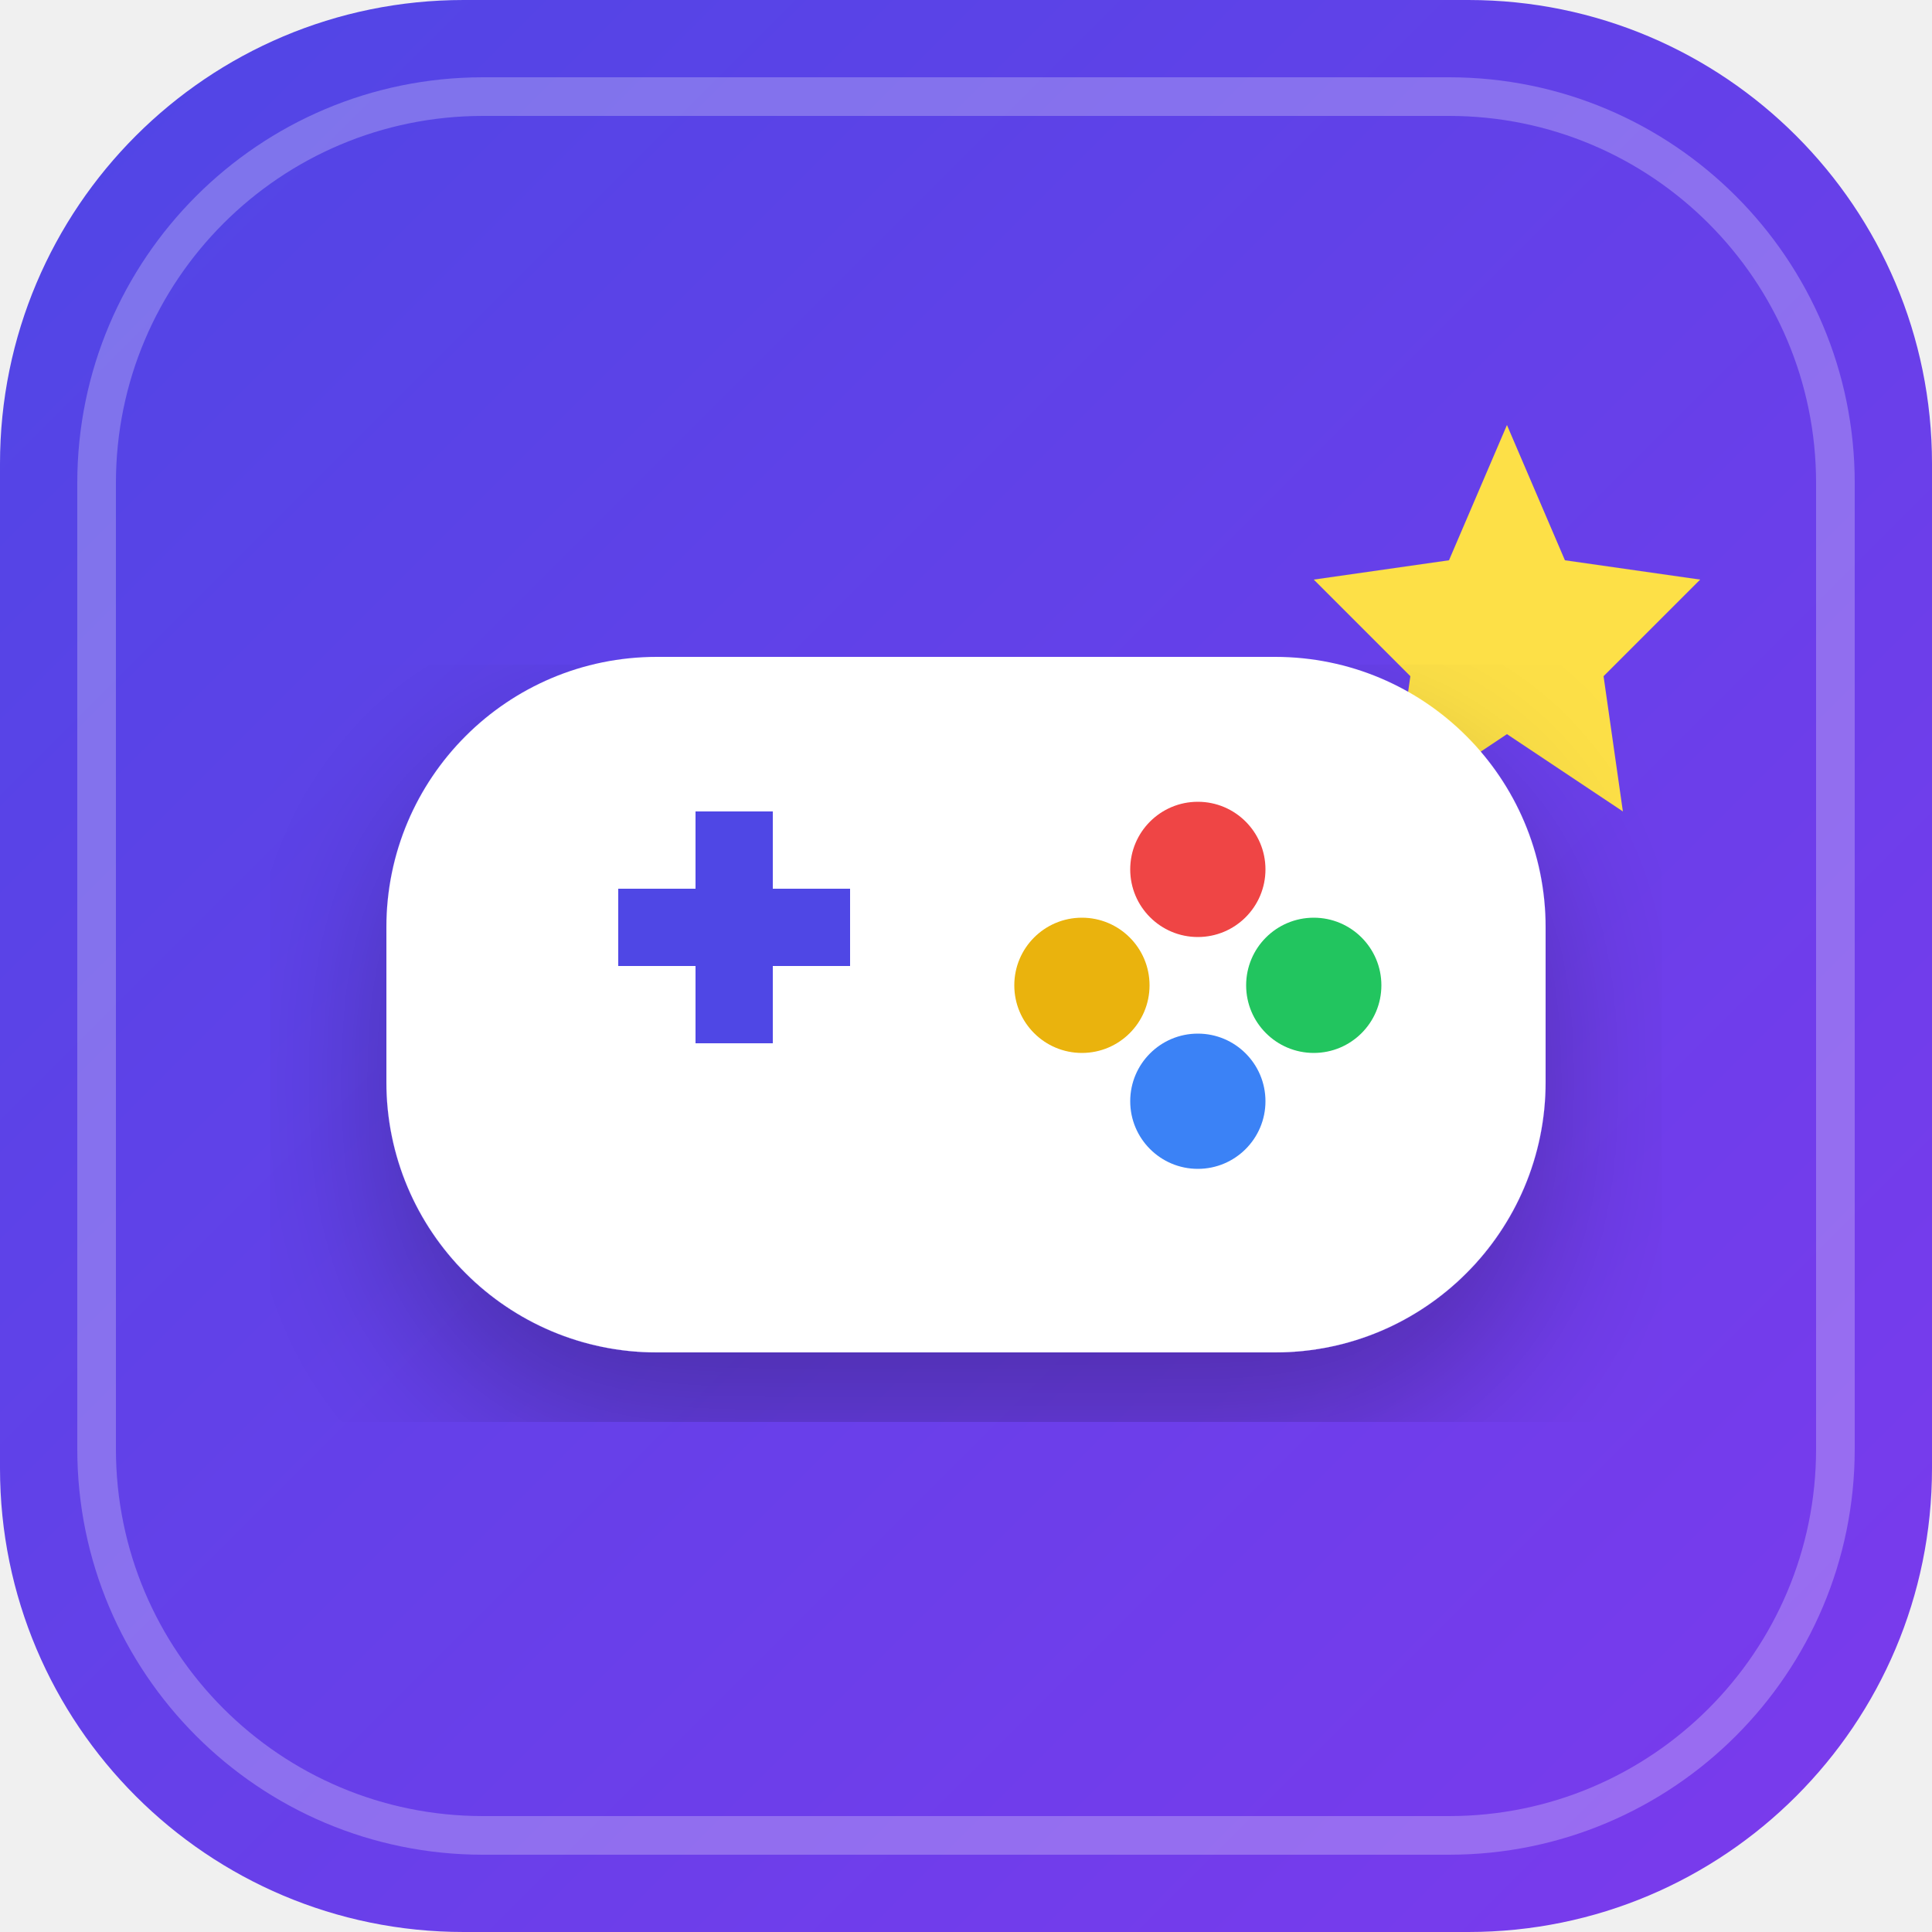
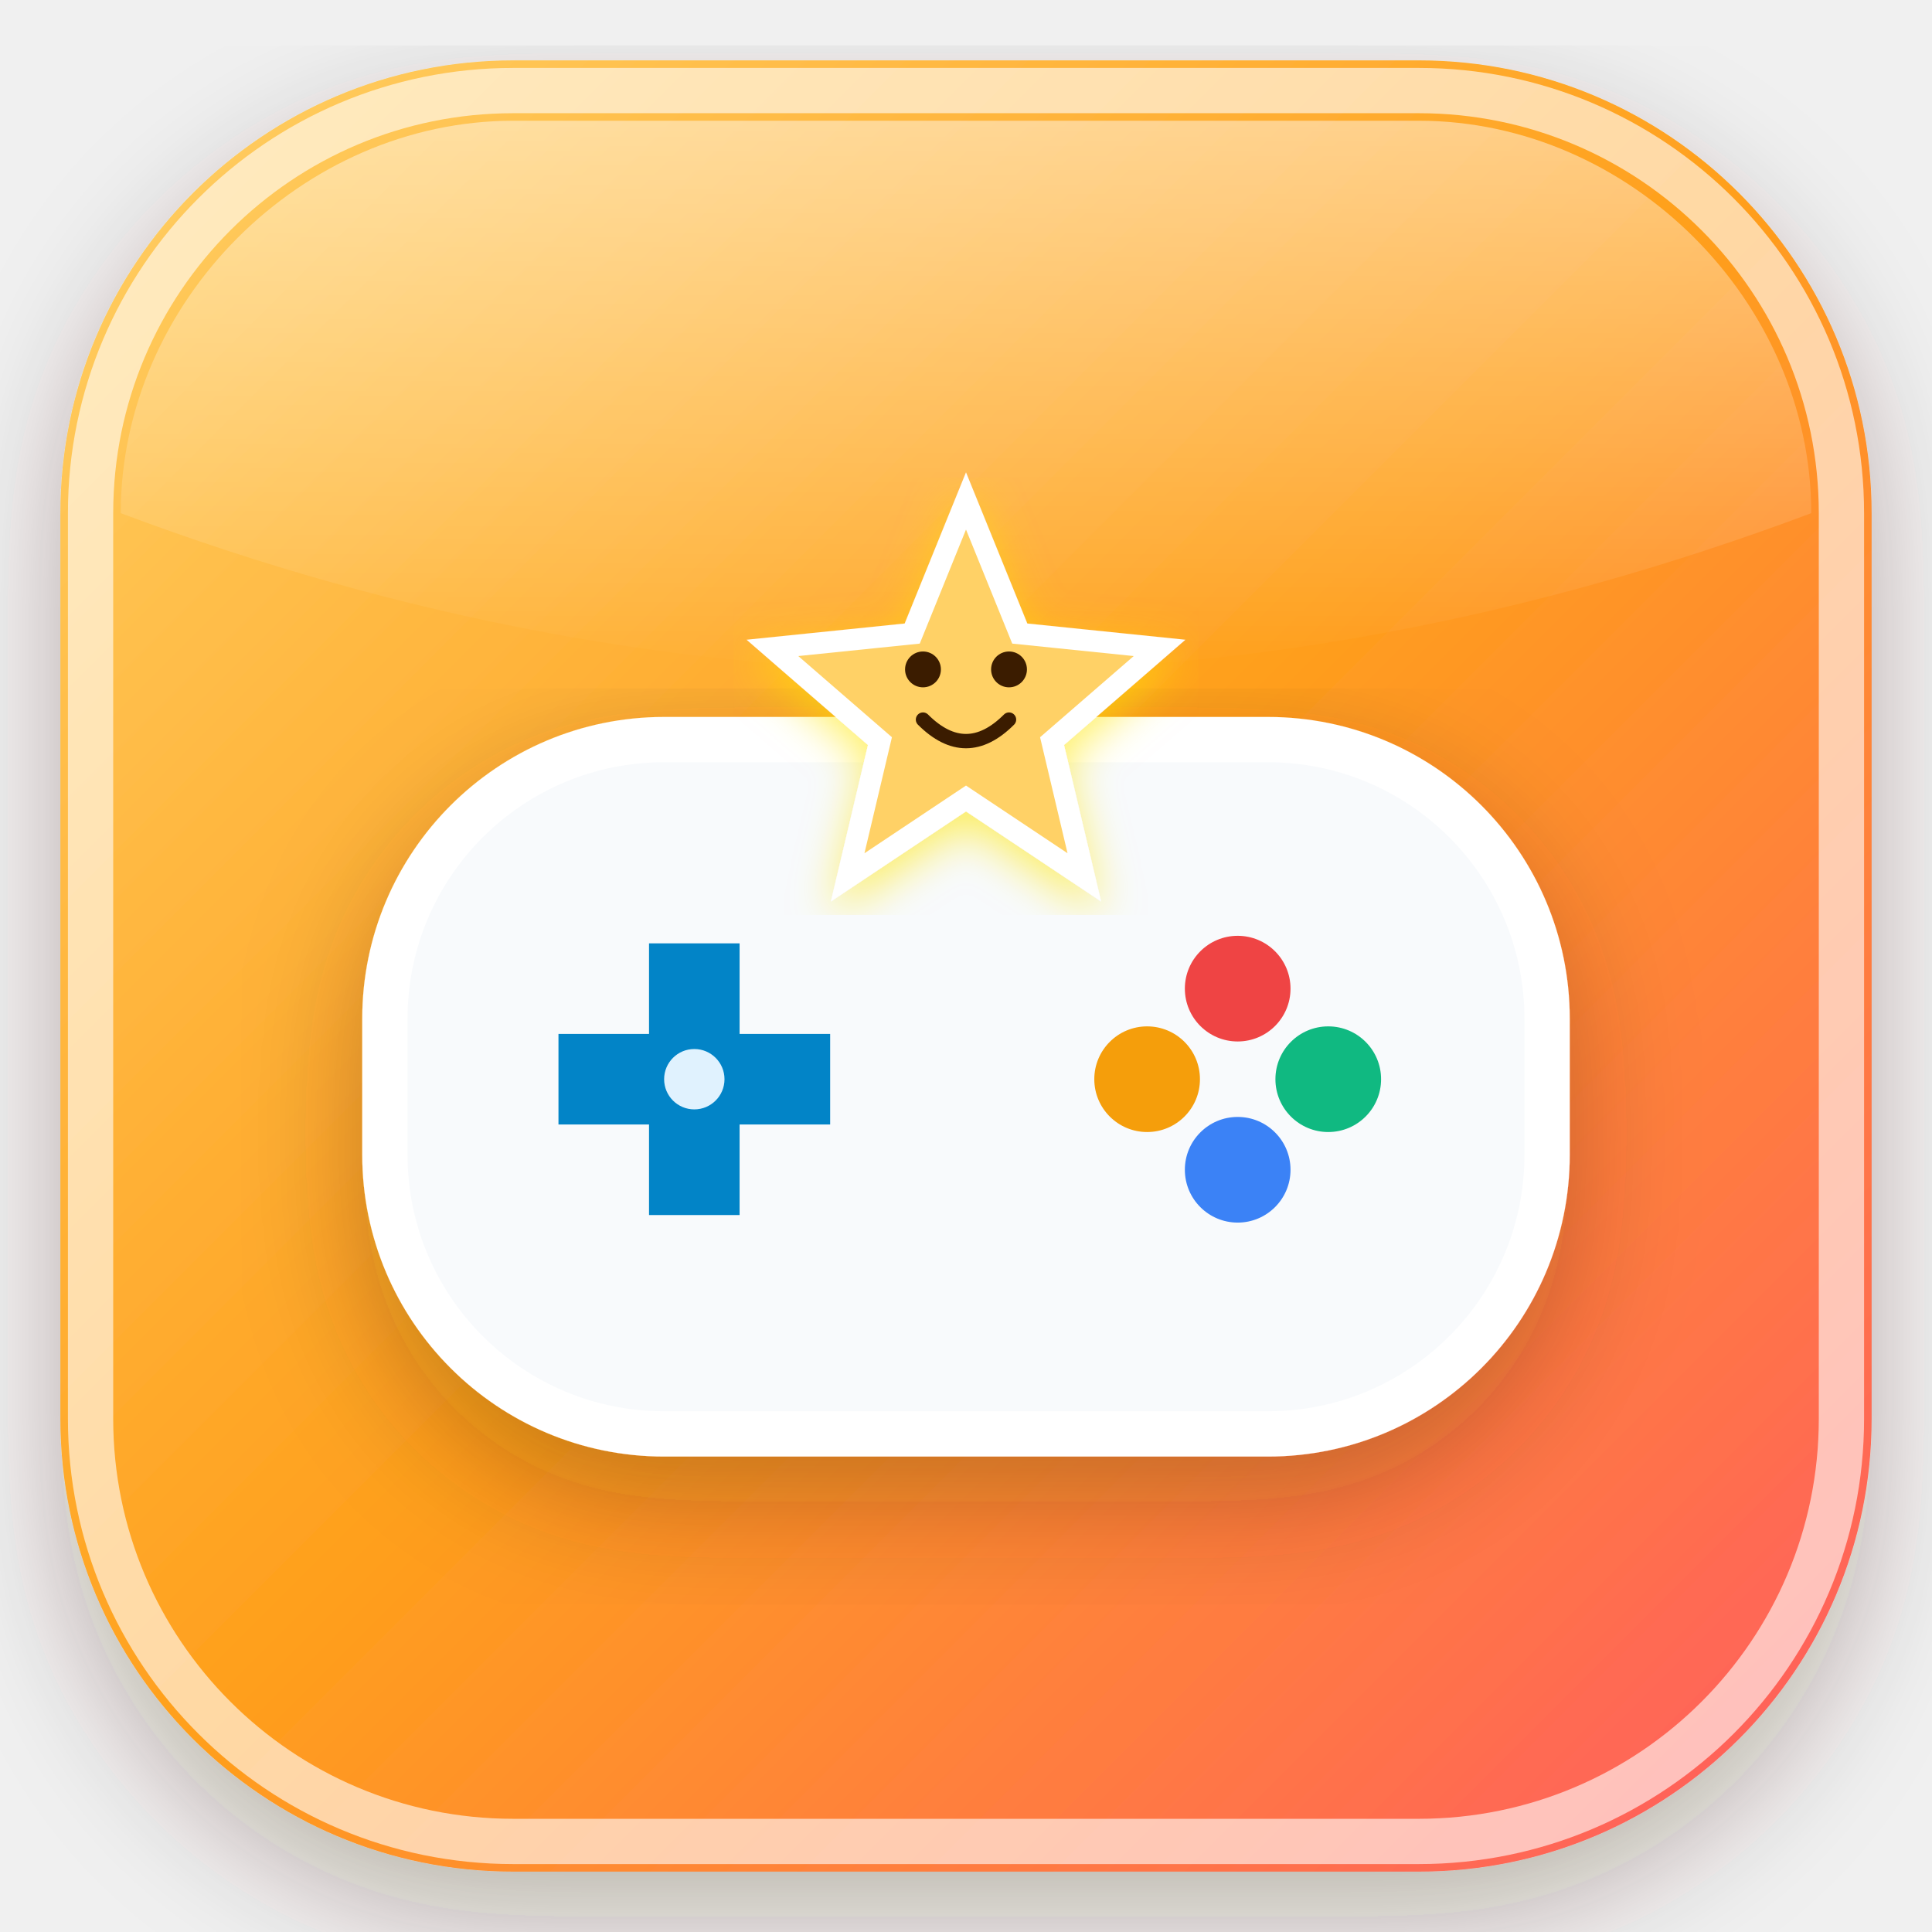
- <svg xmlns="http://www.w3.org/2000/svg" viewBox="0 0 100 100">
+ <svg xmlns="http://www.w3.org/2000/svg" viewBox="0 0 512 512">
  <defs>
-     <linearGradient id="bgGrad" x1="0%" y1="0%" x2="100%" y2="100%">
-       <stop offset="0%" stop-color="#4F46E5" />
-       <stop offset="100%" stop-color="#7C3AED" />
+     <linearGradient id="mainBg" x1="0%" y1="0%" x2="100%" y2="100%">
+       <stop offset="0%" stop-color="#FFD166" />
+       <stop offset="50%" stop-color="#FF9F1C" />
+       <stop offset="100%" stop-color="#FF5964" />
    </linearGradient>
-     <filter id="shadow" x="-10%" y="-10%" width="120%" height="120%">
-       <feDropShadow dx="0" dy="4" stdDeviation="4" flood-color="#000" flood-opacity="0.25" />
+     <linearGradient id="gloss" x1="0%" y1="0%" x2="0%" y2="100%">
+       <stop offset="0%" stop-color="#FFFFFF" stop-opacity="0.45" />
+       <stop offset="100%" stop-color="#FFFFFF" stop-opacity="0.0" />
+     </linearGradient>
+     <filter id="softShadow" x="-10%" y="-10%" width="130%" height="130%">
+       <feDropShadow dx="0" dy="12" stdDeviation="16" flood-color="#3A1C00" flood-opacity="0.28" />
+     </filter>
+     <filter id="starGlow">
+       <feDropShadow dx="0" dy="4" stdDeviation="6" flood-color="#FFE600" flood-opacity="0.6" />
    </filter>
  </defs>
-   <rect width="100" height="100" rx="24" fill="url(#bgGrad)" />
-   <rect x="5" y="5" width="90" height="90" rx="20" fill="none" stroke="rgba(255,255,255,0.25)" stroke-width="2" />
-   <path d="M78 22 L81 29 L88 30 L83 35 L84 42 L78 38 L72 42 L73 35 L68 30 L75 29 Z" fill="#FDE047" />
-   <g filter="url(#shadow)">
-     <rect x="20" y="34" width="60" height="36" rx="14" fill="#FFFFFF" />
-     <path d="M 32 46 h 4 v -4 h 4 v 4 h 4 v 4 h -4 v 4 h -4 v -4 h -4 z" fill="#4F46E5" />
-     <circle cx="62" cy="45" r="3.5" fill="#EF4444" />
-     <circle cx="68" cy="51" r="3.5" fill="#22C55E" />
-     <circle cx="56" cy="51" r="3.5" fill="#EAB308" />
-     <circle cx="62" cy="57" r="3.5" fill="#3B82F6" />
+   <rect x="16" y="16" width="480" height="480" rx="120" fill="url(#mainBg)" filter="url(#softShadow)" />
+   <rect x="24" y="24" width="464" height="464" rx="112" fill="none" stroke="#FFFFFF" stroke-width="12" stroke-opacity="0.6" />
+   <path d="M 32 136 C 32 80 80 32 136 32 L 376 32 C 432 32 480 80 480 136 Q 256 220 32 136 Z" fill="url(#gloss)" />
+   <g transform="translate(0, 10)">
+     <rect x="96" y="180" width="320" height="196" rx="80" fill="#FFFFFF" filter="url(#softShadow)" />
+     <rect x="108" y="192" width="296" height="172" rx="68" fill="#F8FAFC" />
+     <g transform="translate(148, 240)">
+       <path d="M 24 0 H 48 V 24 H 72 V 48 H 48 V 72 H 24 V 48 H 0 V 24 H 24 Z" fill="#0284C7" rx="8" />
+       <circle cx="36" cy="36" r="8" fill="#E0F2FE" />
+     </g>
+     <g transform="translate(292, 240)">
+       <circle cx="36" cy="12" r="14" fill="#EF4444" />
+       <circle cx="60" cy="36" r="14" fill="#10B981" />
+       <circle cx="12" cy="36" r="14" fill="#F59E0B" />
+       <circle cx="36" cy="60" r="14" fill="#3B82F6" />
+     </g>
+     <g transform="translate(256, 175) scale(0.95)" filter="url(#starGlow)">
+       <path d="M 0 -55 L 15 -18 L 54 -14 L 24 12 L 33 50 L 0 28 L -33 50 L -24 12 L -54 -14 L -15 -18 Z" fill="#FFD166" stroke="#FFFFFF" stroke-width="6" />
+       <circle cx="-12" cy="-8" r="5" fill="#3A1C00" />
+       <circle cx="12" cy="-8" r="5" fill="#3A1C00" />
+       <path d="M -12 6 Q 0 18 12 6" fill="none" stroke="#3A1C00" stroke-width="4" stroke-linecap="round" />
+     </g>
  </g>
</svg>
